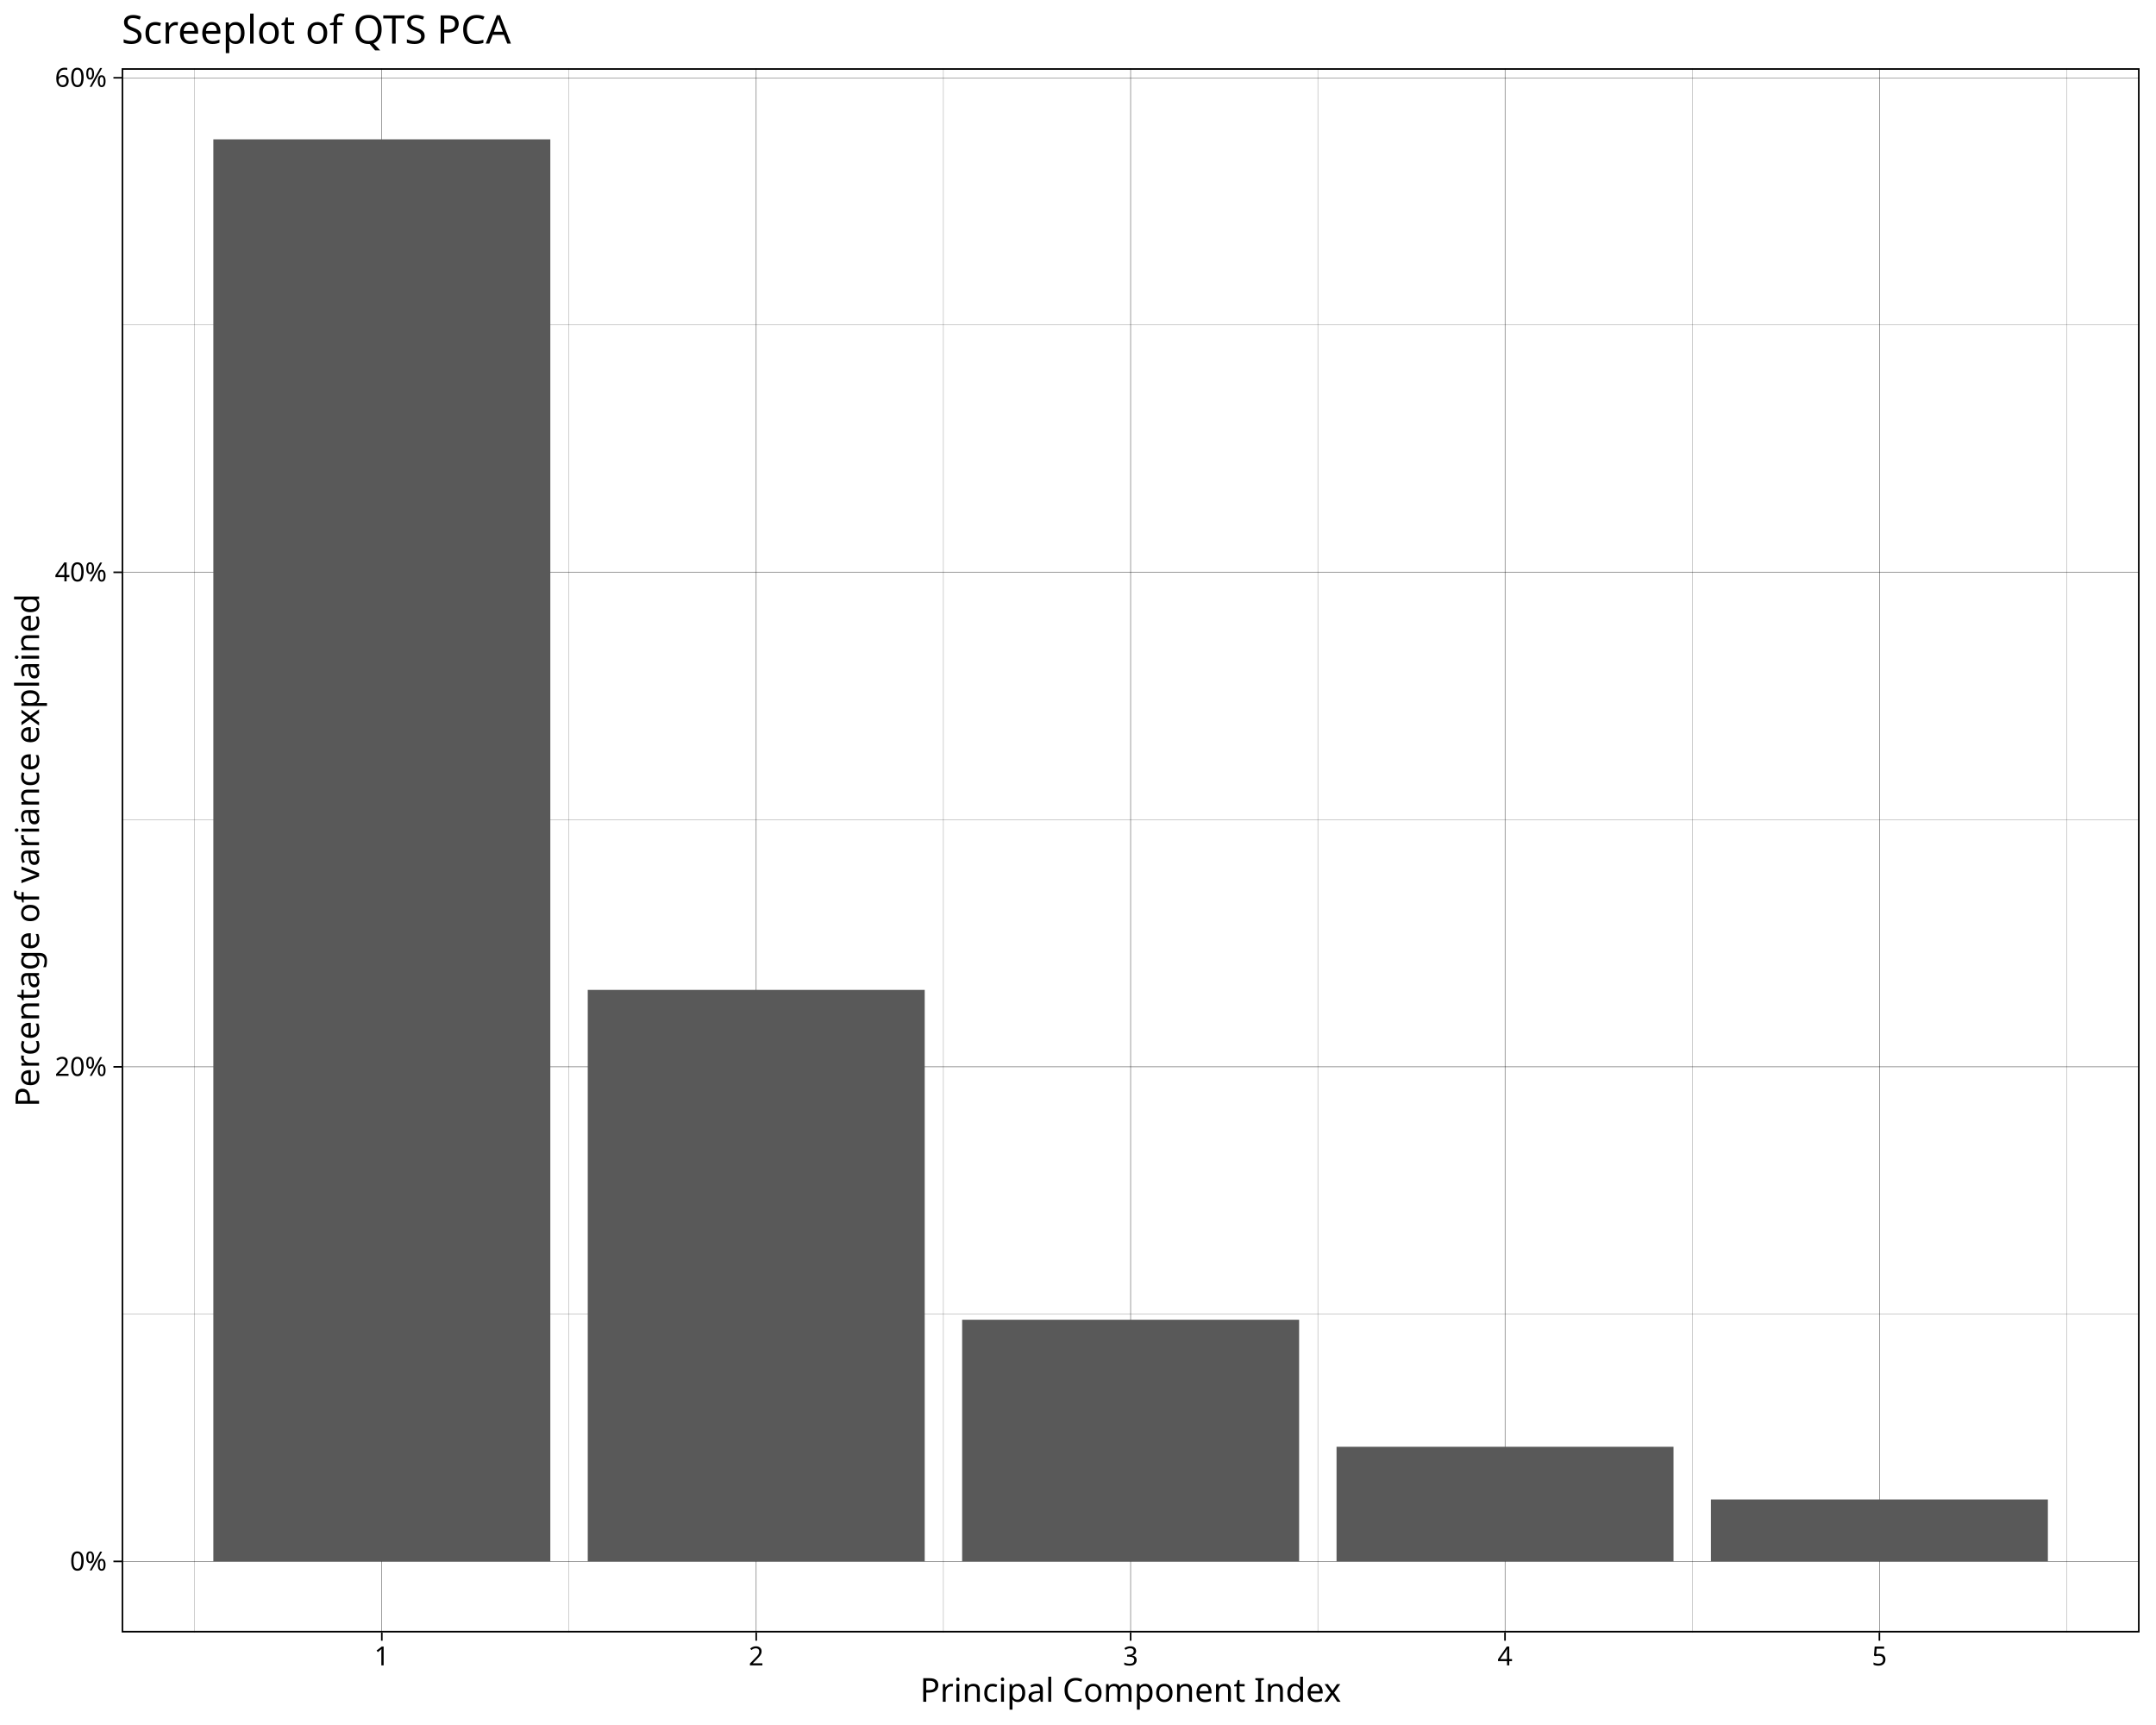
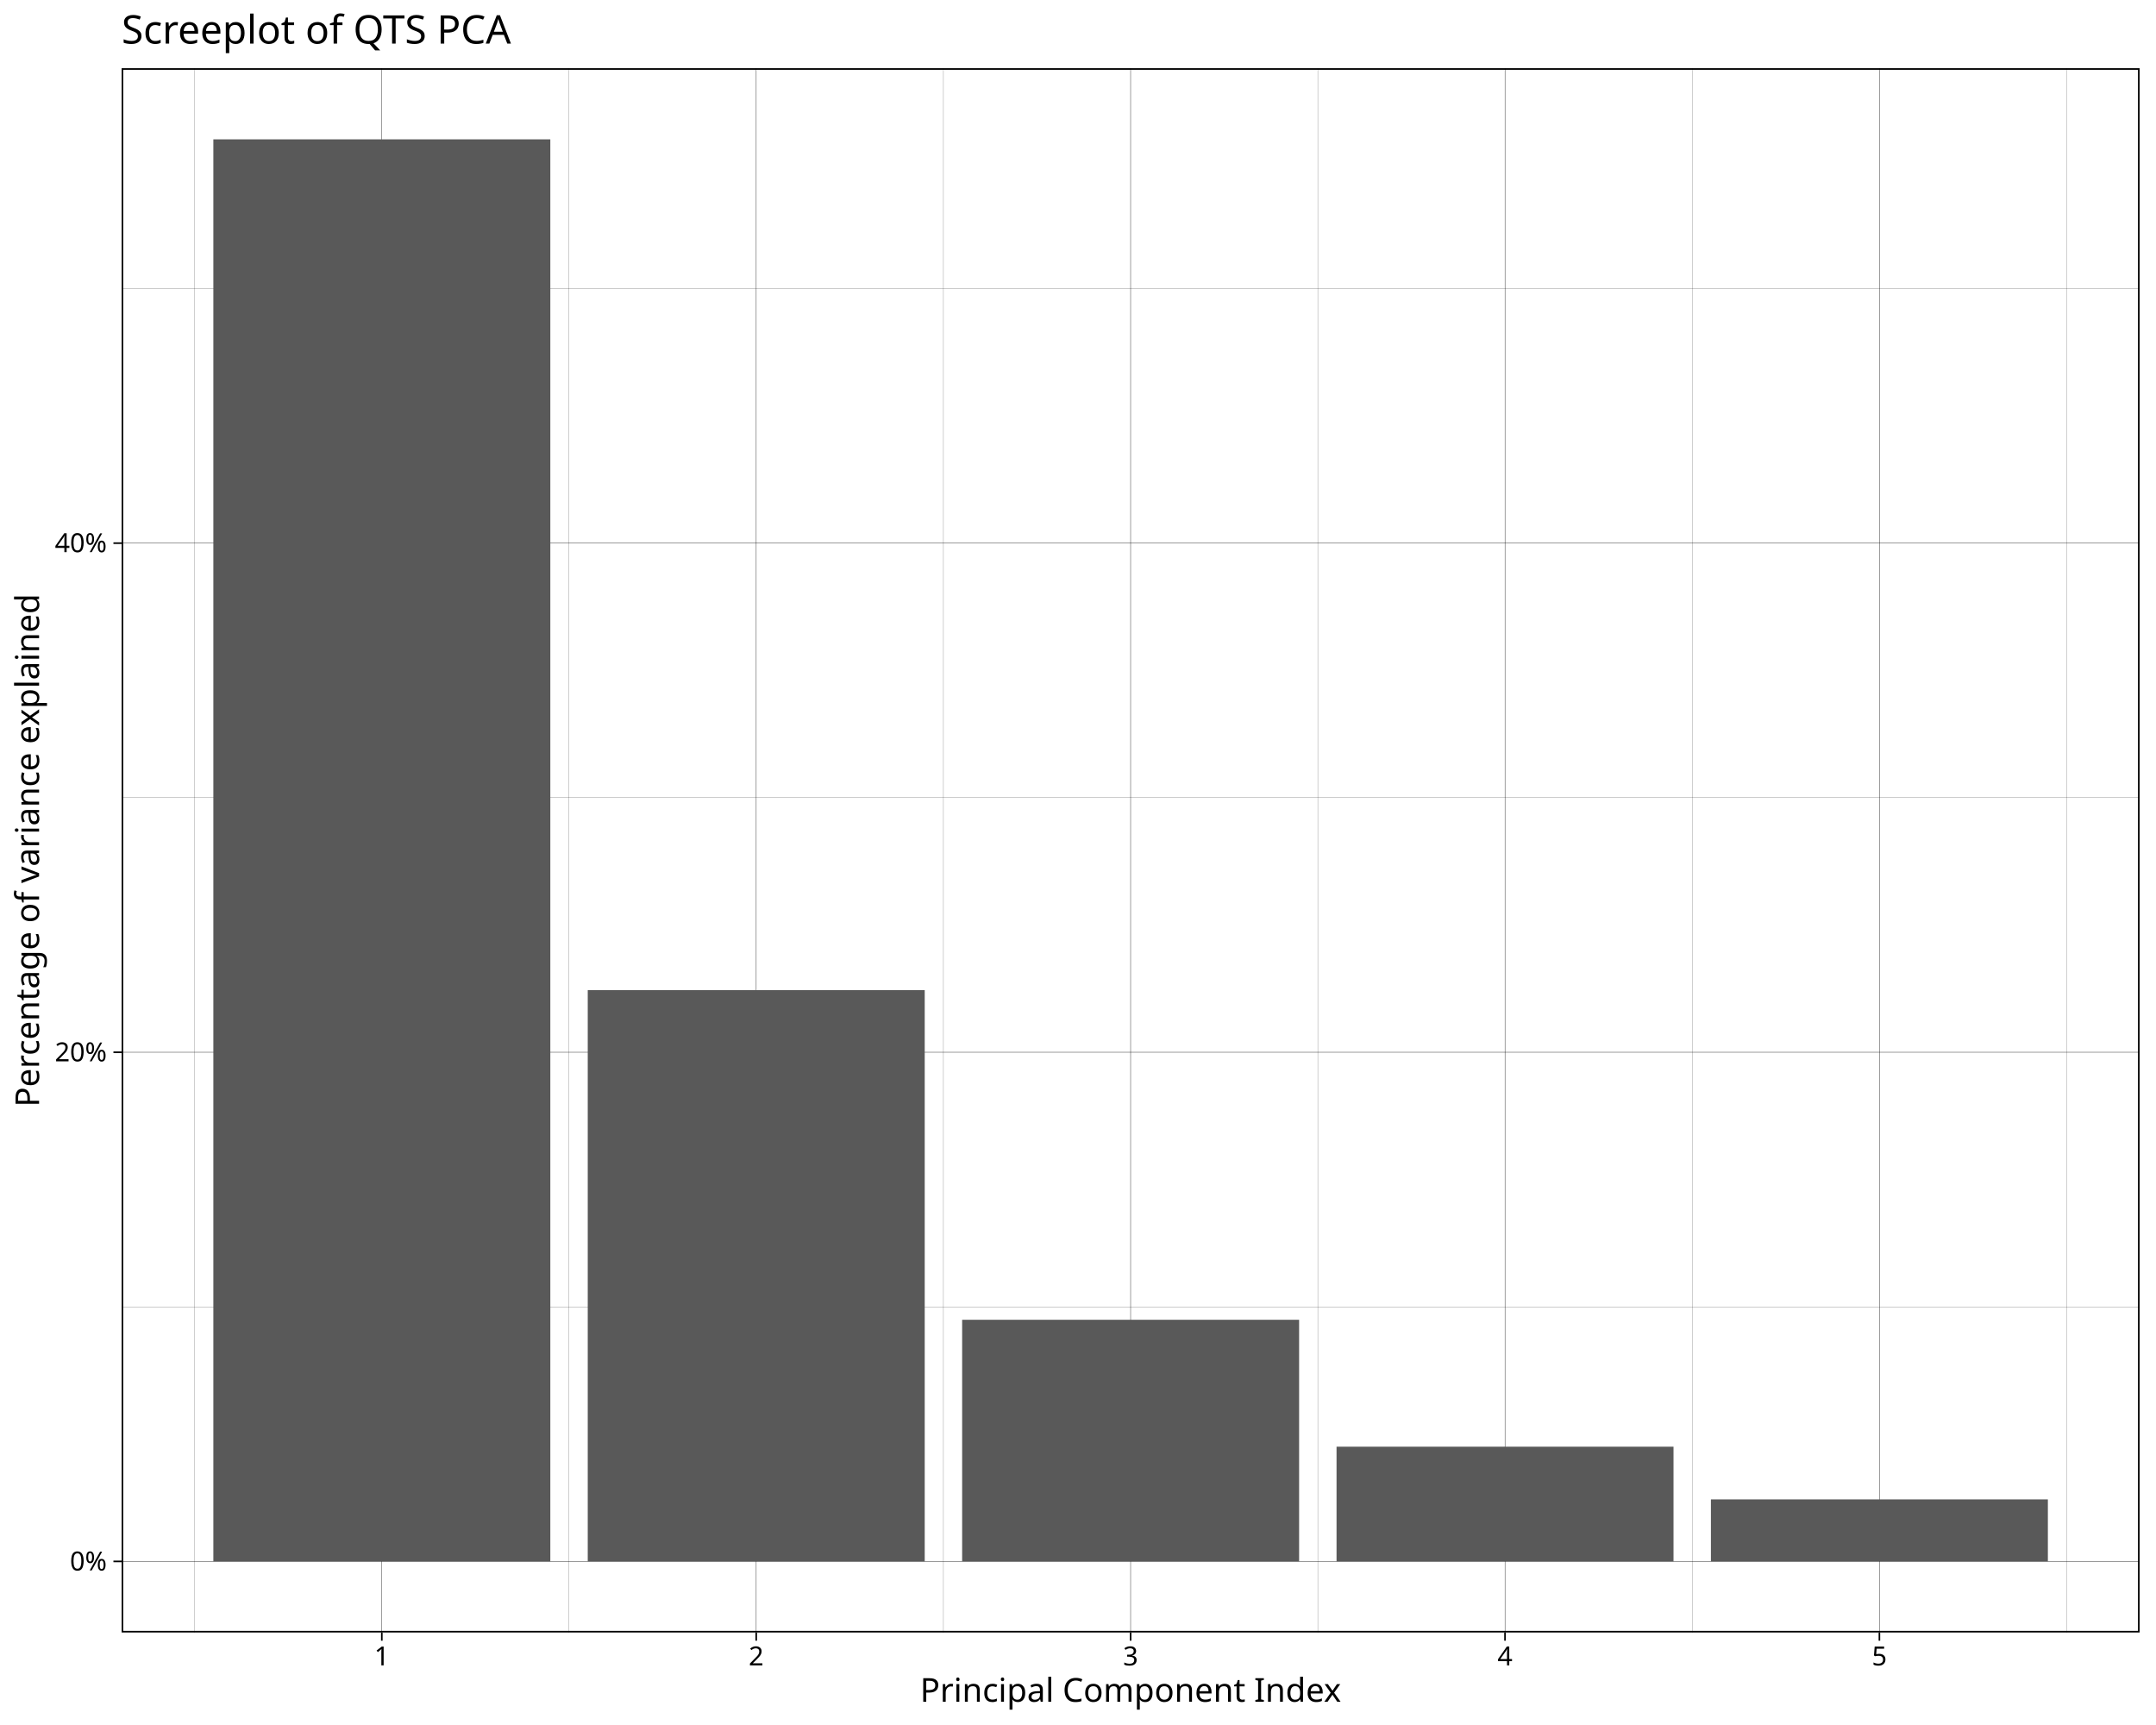
<svg xmlns="http://www.w3.org/2000/svg" class="svglite" data-engine-version="2.0" width="720.00pt" height="576.00pt" viewBox="0 0 720.00 576.00">
  <defs>
    <style type="text/css">
    .svglite line, .svglite polyline, .svglite polygon, .svglite path, .svglite rect, .svglite circle {
      fill: none;
      stroke: #000000;
      stroke-linecap: round;
      stroke-linejoin: round;
      stroke-miterlimit: 10.00;
    }
  </style>
  </defs>
  <rect width="100%" height="100%" style="stroke: none; fill: #FFFFFF;" />
  <defs>
    <clipPath id="cpMC4wMHw3MjAuMDB8MC4wMHw1NzYuMDA=">
      <rect x="0.00" y="0.00" width="720.00" height="576.00" />
    </clipPath>
  </defs>
  <g clip-path="url(#cpMC4wMHw3MjAuMDB8MC4wMHw1NzYuMDA=)">
    <rect x="0.00" y="0.00" width="720.00" height="576.00" style="stroke-width: 1.07; stroke: #FFFFFF; fill: #FFFFFF;" />
  </g>
  <defs>
    <clipPath id="cpNDAuNjJ8NzE0LjUyfDIyLjc4fDU0NS4xMQ==">
      <rect x="40.62" y="22.78" width="673.90" height="522.33" />
    </clipPath>
  </defs>
  <g clip-path="url(#cpNDAuNjJ8NzE0LjUyfDIyLjc4fDU0NS4xMQ==)">
    <rect x="40.62" y="22.78" width="673.90" height="522.33" style="stroke-width: 1.07; stroke: none; fill: #FFFFFF;" />
-     <polyline points="40.62,438.80 714.52,438.80 " style="stroke-width: 0.053; stroke-linecap: butt;" />
-     <polyline points="40.62,273.67 714.52,273.67 " style="stroke-width: 0.053; stroke-linecap: butt;" />
-     <polyline points="40.62,108.53 714.52,108.53 " style="stroke-width: 0.053; stroke-linecap: butt;" />
+     <polyline points="40.62,436.37 714.52,436.37 " style="stroke-width: 0.053; stroke-linecap: butt;" />
+     <polyline points="40.62,266.36 714.52,266.36 " style="stroke-width: 0.053; stroke-linecap: butt;" />
+     <polyline points="40.62,96.35 714.52,96.35 " style="stroke-width: 0.053; stroke-linecap: butt;" />
    <polyline points="65.00,545.11 65.00,22.78 " style="stroke-width: 0.053; stroke-linecap: butt;" />
    <polyline points="190.03,545.11 190.03,22.78 " style="stroke-width: 0.053; stroke-linecap: butt;" />
    <polyline points="315.06,545.11 315.06,22.78 " style="stroke-width: 0.053; stroke-linecap: butt;" />
    <polyline points="440.08,545.11 440.08,22.78 " style="stroke-width: 0.053; stroke-linecap: butt;" />
    <polyline points="565.11,545.11 565.11,22.78 " style="stroke-width: 0.053; stroke-linecap: butt;" />
    <polyline points="690.14,545.11 690.14,22.78 " style="stroke-width: 0.053; stroke-linecap: butt;" />
    <polyline points="40.62,521.37 714.52,521.37 " style="stroke-width: 0.11; stroke-linecap: butt;" />
-     <polyline points="40.62,356.24 714.52,356.24 " style="stroke-width: 0.11; stroke-linecap: butt;" />
-     <polyline points="40.62,191.10 714.52,191.10 " style="stroke-width: 0.11; stroke-linecap: butt;" />
-     <polyline points="40.62,25.97 714.52,25.97 " style="stroke-width: 0.11; stroke-linecap: butt;" />
+     <polyline points="40.62,351.36 714.52,351.36 " style="stroke-width: 0.11; stroke-linecap: butt;" />
+     <polyline points="40.62,181.36 714.52,181.36 " style="stroke-width: 0.11; stroke-linecap: butt;" />
    <polyline points="127.51,545.11 127.51,22.78 " style="stroke-width: 0.11; stroke-linecap: butt;" />
    <polyline points="252.54,545.11 252.54,22.78 " style="stroke-width: 0.11; stroke-linecap: butt;" />
    <polyline points="377.57,545.11 377.57,22.78 " style="stroke-width: 0.11; stroke-linecap: butt;" />
    <polyline points="502.60,545.11 502.60,22.78 " style="stroke-width: 0.11; stroke-linecap: butt;" />
    <polyline points="627.63,545.11 627.63,22.78 " style="stroke-width: 0.11; stroke-linecap: butt;" />
    <rect x="71.25" y="46.53" width="112.53" height="474.84" style="stroke-width: 1.07; stroke: none; stroke-linecap: butt; stroke-linejoin: miter; fill: #595959;" />
-     <rect x="196.28" y="330.54" width="112.53" height="190.83" style="stroke-width: 1.07; stroke: none; stroke-linecap: butt; stroke-linejoin: miter; fill: #595959;" />
-     <rect x="321.31" y="440.68" width="112.53" height="80.69" style="stroke-width: 1.07; stroke: none; stroke-linecap: butt; stroke-linejoin: miter; fill: #595959;" />
-     <rect x="446.34" y="483.10" width="112.53" height="38.27" style="stroke-width: 1.07; stroke: none; stroke-linecap: butt; stroke-linejoin: miter; fill: #595959;" />
-     <rect x="571.36" y="500.70" width="112.53" height="20.67" style="stroke-width: 1.07; stroke: none; stroke-linecap: butt; stroke-linejoin: miter; fill: #595959;" />
+     <rect x="196.28" y="330.62" width="112.53" height="190.75" style="stroke-width: 1.07; stroke: none; stroke-linecap: butt; stroke-linejoin: miter; fill: #595959;" />
+     <rect x="321.31" y="440.69" width="112.53" height="80.68" style="stroke-width: 1.07; stroke: none; stroke-linecap: butt; stroke-linejoin: miter; fill: #595959;" />
+     <rect x="446.34" y="483.07" width="112.53" height="38.30" style="stroke-width: 1.07; stroke: none; stroke-linecap: butt; stroke-linejoin: miter; fill: #595959;" />
+     <rect x="571.36" y="500.67" width="112.53" height="20.70" style="stroke-width: 1.07; stroke: none; stroke-linecap: butt; stroke-linejoin: miter; fill: #595959;" />
    <rect x="40.62" y="22.78" width="673.90" height="522.33" style="stroke-width: 1.07;" />
  </g>
  <g clip-path="url(#cpMC4wMHw3MjAuMDB8MC4wMHw1NzYuMDA=)">
    <text x="35.69" y="524.40" text-anchor="end" style="font-size: 8.80px; font-family: sans;" textLength="12.72px" lengthAdjust="spacingAndGlyphs">0%</text>
-     <text x="35.69" y="359.26" text-anchor="end" style="font-size: 8.80px; font-family: sans;" textLength="17.61px" lengthAdjust="spacingAndGlyphs">20%</text>
-     <text x="35.69" y="194.13" text-anchor="end" style="font-size: 8.80px; font-family: sans;" textLength="17.61px" lengthAdjust="spacingAndGlyphs">40%</text>
-     <text x="35.69" y="28.99" text-anchor="end" style="font-size: 8.80px; font-family: sans;" textLength="17.61px" lengthAdjust="spacingAndGlyphs">60%</text>
+     <text x="35.69" y="354.39" text-anchor="end" style="font-size: 8.80px; font-family: sans;" textLength="17.61px" lengthAdjust="spacingAndGlyphs">20%</text>
+     <text x="35.69" y="184.38" text-anchor="end" style="font-size: 8.80px; font-family: sans;" textLength="17.61px" lengthAdjust="spacingAndGlyphs">40%</text>
    <polyline points="37.88,521.37 40.62,521.37 " style="stroke-width: 0.53; stroke-linecap: butt;" />
-     <polyline points="37.88,356.24 40.62,356.24 " style="stroke-width: 0.53; stroke-linecap: butt;" />
-     <polyline points="37.88,191.10 40.62,191.10 " style="stroke-width: 0.53; stroke-linecap: butt;" />
-     <polyline points="37.88,25.97 40.62,25.97 " style="stroke-width: 0.53; stroke-linecap: butt;" />
+     <polyline points="37.88,351.36 40.62,351.36 " style="stroke-width: 0.53; stroke-linecap: butt;" />
+     <polyline points="37.88,181.36 40.62,181.36 " style="stroke-width: 0.53; stroke-linecap: butt;" />
    <polyline points="127.51,547.85 127.51,545.11 " style="stroke-width: 0.53; stroke-linecap: butt;" />
    <polyline points="252.54,547.85 252.54,545.11 " style="stroke-width: 0.53; stroke-linecap: butt;" />
    <polyline points="377.57,547.85 377.57,545.11 " style="stroke-width: 0.53; stroke-linecap: butt;" />
    <polyline points="502.60,547.85 502.60,545.11 " style="stroke-width: 0.53; stroke-linecap: butt;" />
    <polyline points="627.63,547.85 627.63,545.11 " style="stroke-width: 0.53; stroke-linecap: butt;" />
    <text x="127.51" y="556.10" text-anchor="middle" style="font-size: 8.80px; font-family: sans;" textLength="4.89px" lengthAdjust="spacingAndGlyphs">1</text>
    <text x="252.54" y="556.10" text-anchor="middle" style="font-size: 8.80px; font-family: sans;" textLength="4.89px" lengthAdjust="spacingAndGlyphs">2</text>
    <text x="377.57" y="556.10" text-anchor="middle" style="font-size: 8.80px; font-family: sans;" textLength="4.89px" lengthAdjust="spacingAndGlyphs">3</text>
    <text x="502.60" y="556.10" text-anchor="middle" style="font-size: 8.80px; font-family: sans;" textLength="4.89px" lengthAdjust="spacingAndGlyphs">4</text>
    <text x="627.63" y="556.10" text-anchor="middle" style="font-size: 8.80px; font-family: sans;" textLength="4.89px" lengthAdjust="spacingAndGlyphs">5</text>
    <text x="377.57" y="568.24" text-anchor="middle" style="font-size: 11.00px; font-family: sans;" textLength="132.09px" lengthAdjust="spacingAndGlyphs">Principal Component Index</text>
    <text transform="translate(13.05,283.95) rotate(-90)" text-anchor="middle" style="font-size: 11.00px; font-family: sans;" textLength="163.30px" lengthAdjust="spacingAndGlyphs">Percentage of variance explained</text>
    <text x="40.62" y="14.56" style="font-size: 13.20px; font-family: sans;" textLength="132.07px" lengthAdjust="spacingAndGlyphs">Screeplot of QTS PCA</text>
  </g>
</svg>
